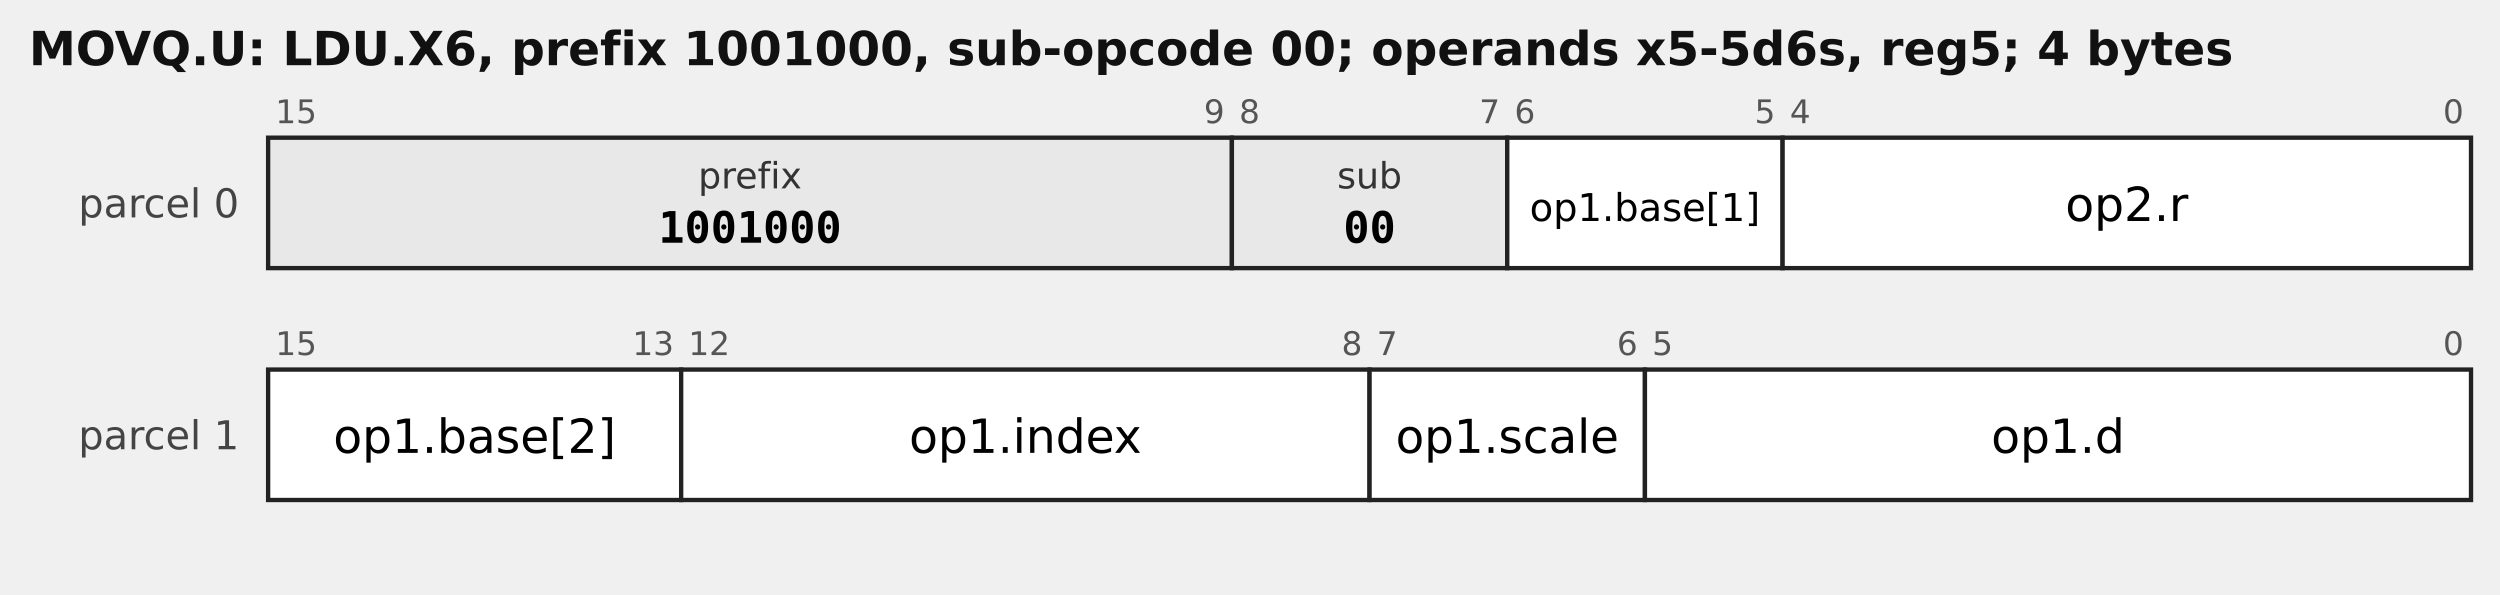
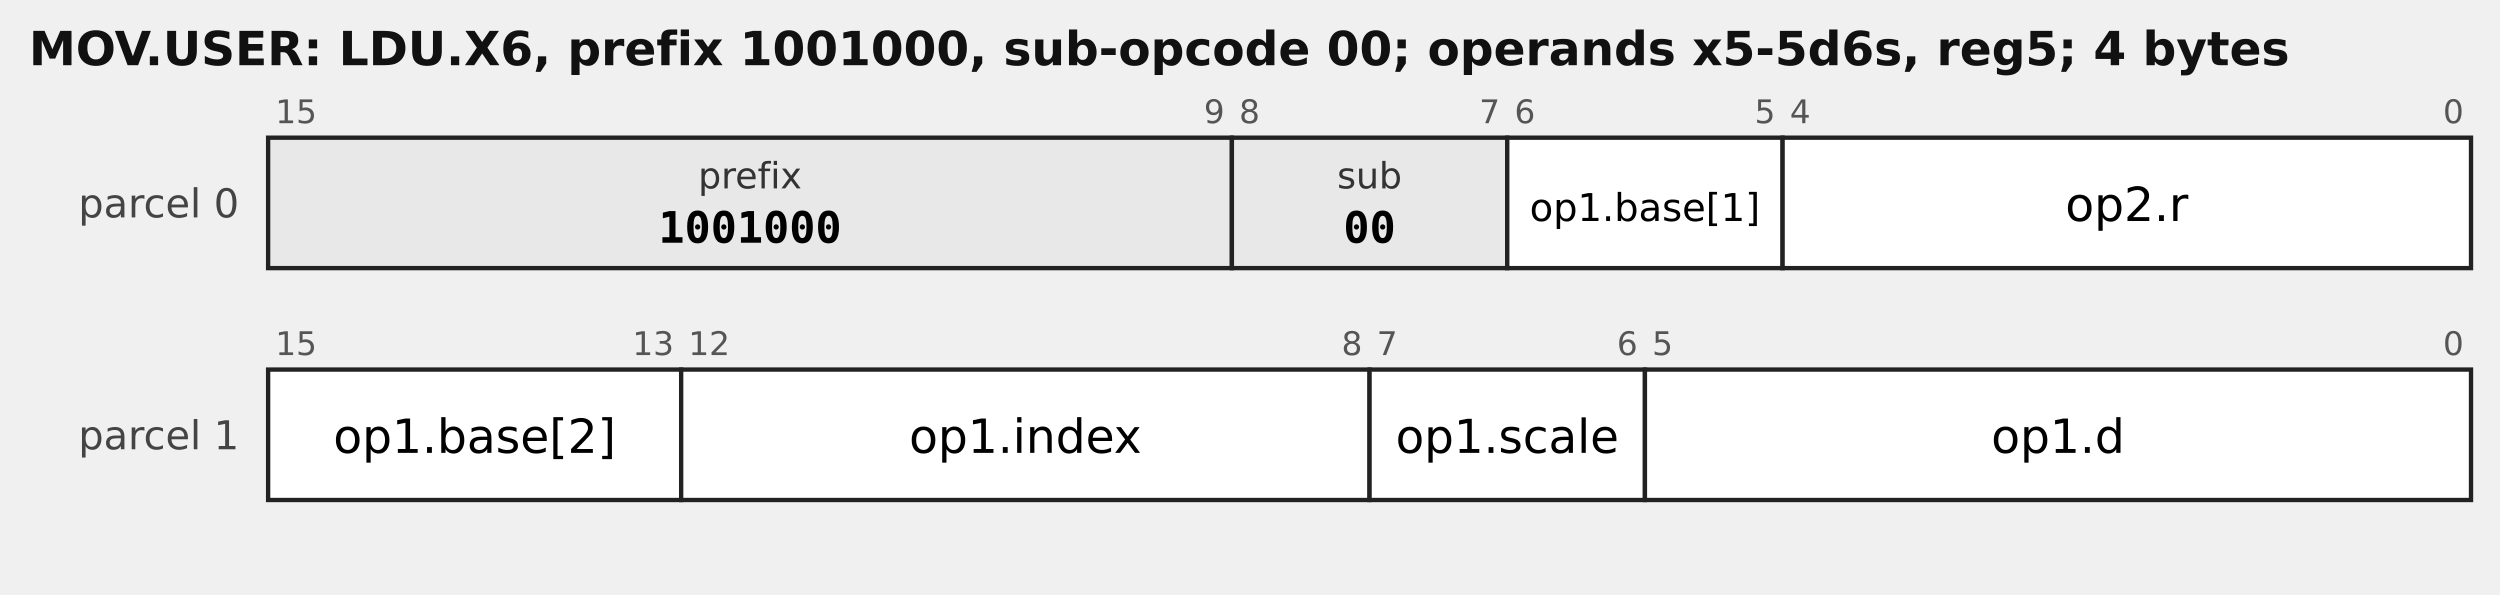
<svg xmlns="http://www.w3.org/2000/svg" width="690" height="164" viewBox="0 0 690 164" font-family="DejaVu Sans, sans-serif">
-   <text x="8" y="18" font-size="13" font-weight="bold" fill="#111">MOVQ.U: LDU.X6, prefix 1001000, sub-opcode 00; operands x5-5d6s, reg5; 4 bytes</text>
+   <text x="8" y="18" font-size="13" font-weight="bold" fill="#111">MOV.USER: LDU.X6, prefix 1001000, sub-opcode 00; operands x5-5d6s, reg5; 4 bytes</text>
  <text x="66" y="60" font-size="11" text-anchor="end" fill="#444">parcel 0</text>
  <rect x="74" y="38" width="266" height="36" fill="#e8e8e8" stroke="#222" stroke-width="1.2" />
  <text x="76" y="34" font-size="9" fill="#555" text-anchor="start">15</text>
  <text x="338" y="34" font-size="9" fill="#555" text-anchor="end">9</text>
  <text x="207.0" y="52" font-size="10.0" text-anchor="middle" font-family="DejaVu Sans, sans-serif" fill="#333">prefix</text>
  <text x="207.0" y="67" font-size="12.0" text-anchor="middle" font-family="DejaVu Sans Mono, monospace" font-weight="bold">1001000</text>
  <rect x="340" y="38" width="76" height="36" fill="#e8e8e8" stroke="#222" stroke-width="1.2" />
  <text x="342" y="34" font-size="9" fill="#555" text-anchor="start">8</text>
  <text x="414" y="34" font-size="9" fill="#555" text-anchor="end">7</text>
  <text x="378.0" y="52" font-size="10.0" text-anchor="middle" font-family="DejaVu Sans, sans-serif" fill="#333">sub</text>
  <text x="378.0" y="67" font-size="12.0" text-anchor="middle" font-family="DejaVu Sans Mono, monospace" font-weight="bold">00</text>
  <rect x="416" y="38" width="76" height="36" fill="#ffffff" stroke="#222" stroke-width="1.2" />
  <text x="418" y="34" font-size="9" fill="#555" text-anchor="start">6</text>
  <text x="490" y="34" font-size="9" fill="#555" text-anchor="end">5</text>
  <text x="454.0" y="61" font-size="10.6" text-anchor="middle" font-family="DejaVu Sans, sans-serif">op1.base[1]</text>
  <rect x="492" y="38" width="190" height="36" fill="#ffffff" stroke="#222" stroke-width="1.2" />
  <text x="494" y="34" font-size="9" fill="#555" text-anchor="start">4</text>
  <text x="680" y="34" font-size="9" fill="#555" text-anchor="end">0</text>
  <text x="587.0" y="61" font-size="13.0" text-anchor="middle" font-family="DejaVu Sans, sans-serif">op2.r</text>
  <text x="66" y="124" font-size="11" text-anchor="end" fill="#444">parcel 1</text>
  <rect x="74" y="102" width="114" height="36" fill="#ffffff" stroke="#222" stroke-width="1.2" />
  <text x="76" y="98" font-size="9" fill="#555" text-anchor="start">15</text>
  <text x="186" y="98" font-size="9" fill="#555" text-anchor="end">13</text>
  <text x="131.0" y="125" font-size="13.0" text-anchor="middle" font-family="DejaVu Sans, sans-serif">op1.base[2]</text>
  <rect x="188" y="102" width="190" height="36" fill="#ffffff" stroke="#222" stroke-width="1.2" />
  <text x="190" y="98" font-size="9" fill="#555" text-anchor="start">12</text>
  <text x="376" y="98" font-size="9" fill="#555" text-anchor="end">8</text>
  <text x="283.0" y="125" font-size="13.0" text-anchor="middle" font-family="DejaVu Sans, sans-serif">op1.index</text>
  <rect x="378" y="102" width="76" height="36" fill="#ffffff" stroke="#222" stroke-width="1.2" />
  <text x="380" y="98" font-size="9" fill="#555" text-anchor="start">7</text>
  <text x="452" y="98" font-size="9" fill="#555" text-anchor="end">6</text>
  <text x="416.0" y="125" font-size="12.9" text-anchor="middle" font-family="DejaVu Sans, sans-serif">op1.scale</text>
  <rect x="454" y="102" width="228" height="36" fill="#ffffff" stroke="#222" stroke-width="1.2" />
  <text x="456" y="98" font-size="9" fill="#555" text-anchor="start">5</text>
  <text x="680" y="98" font-size="9" fill="#555" text-anchor="end">0</text>
  <text x="568.0" y="125" font-size="13.0" text-anchor="middle" font-family="DejaVu Sans, sans-serif">op1.d</text>
</svg>
